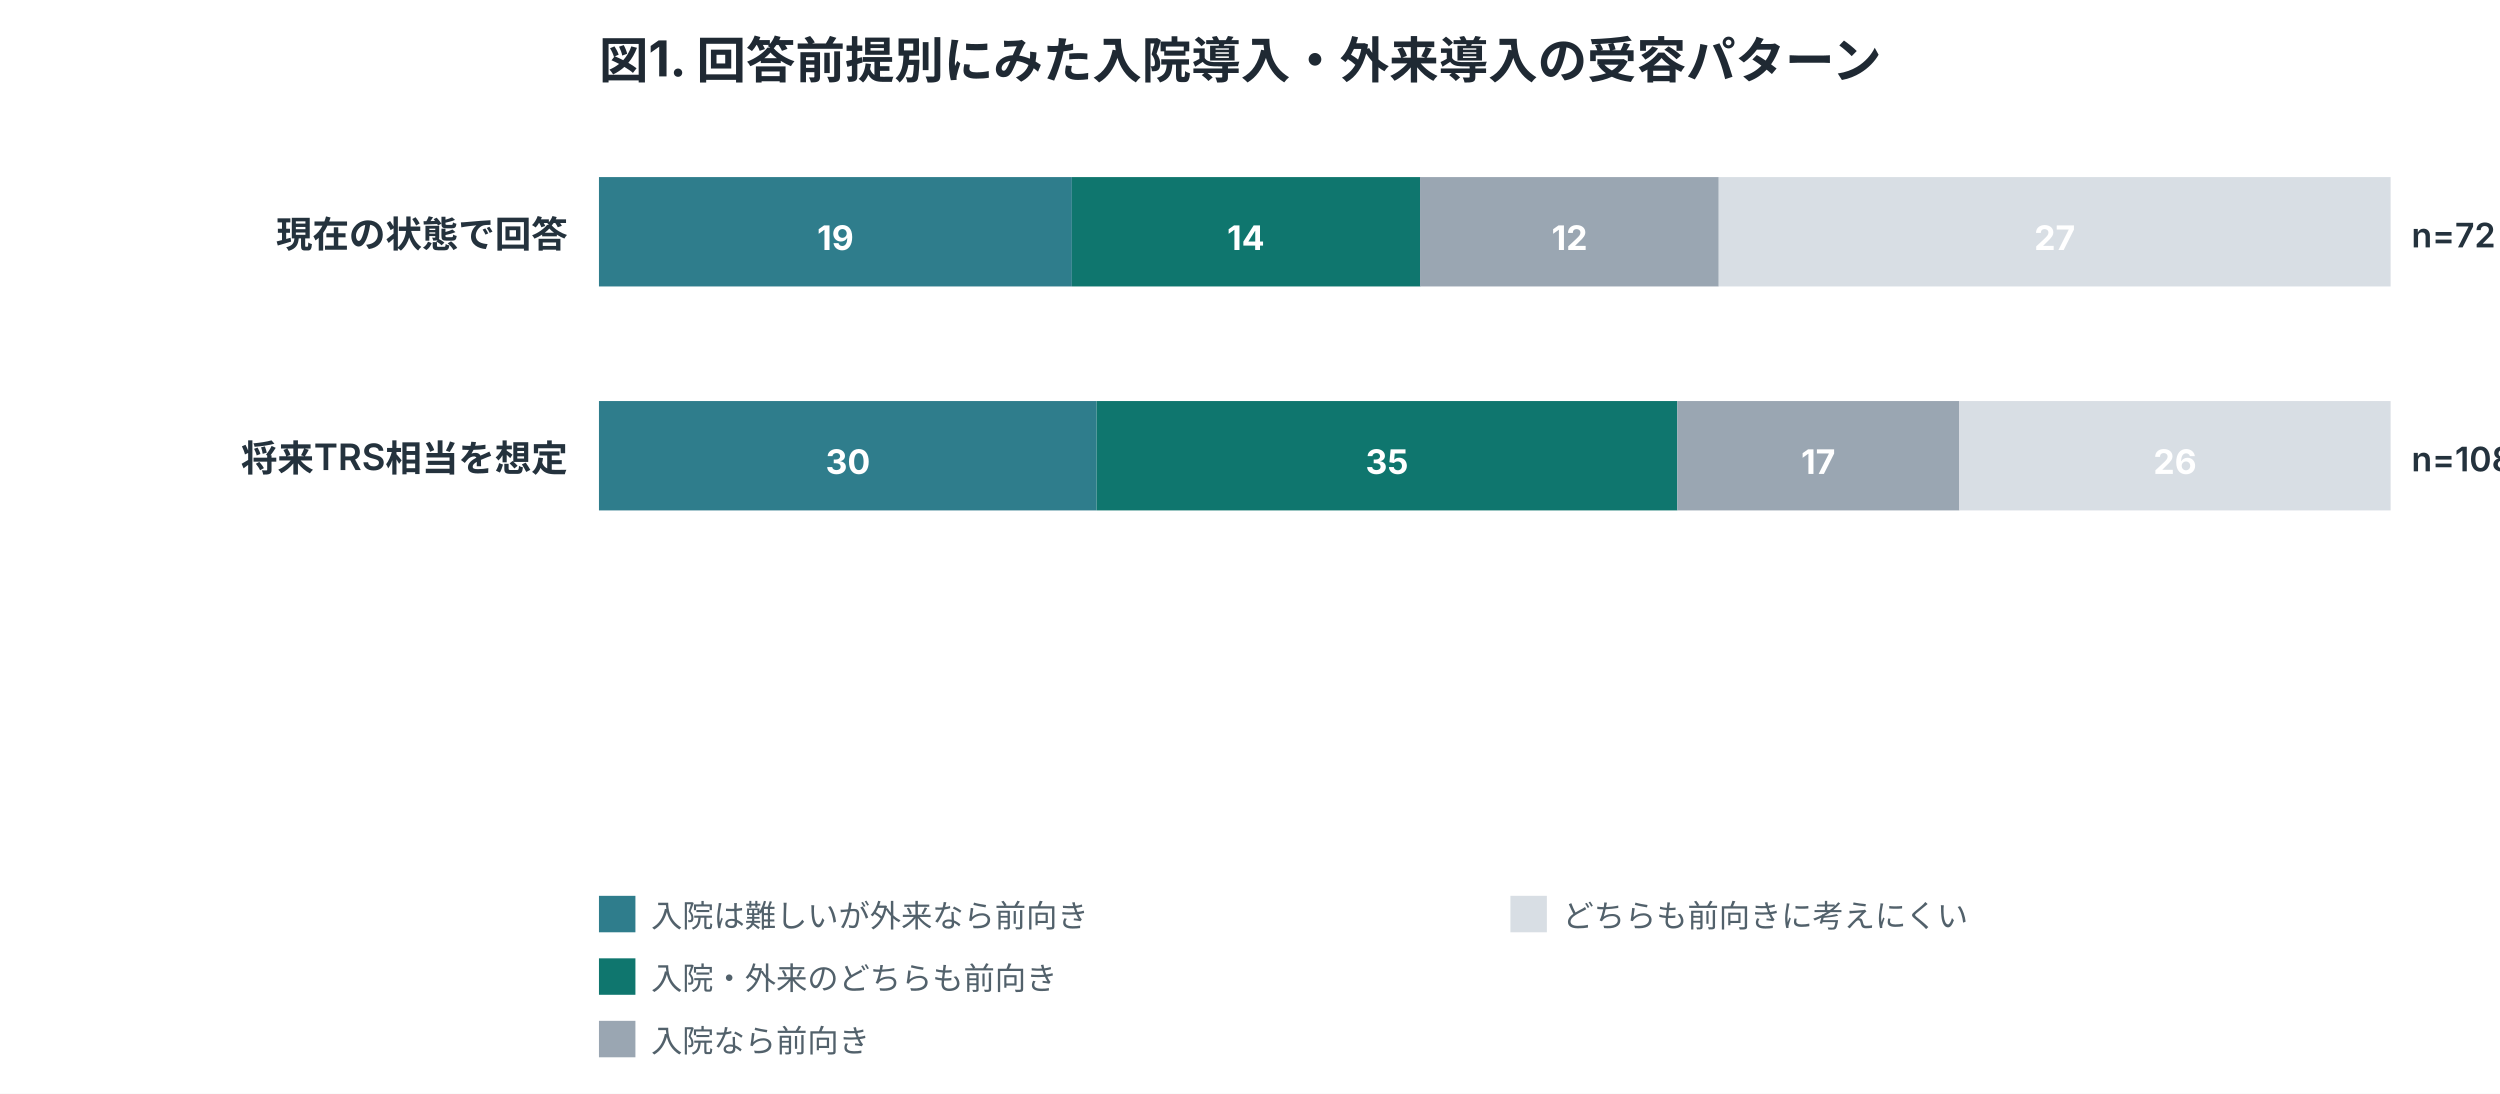
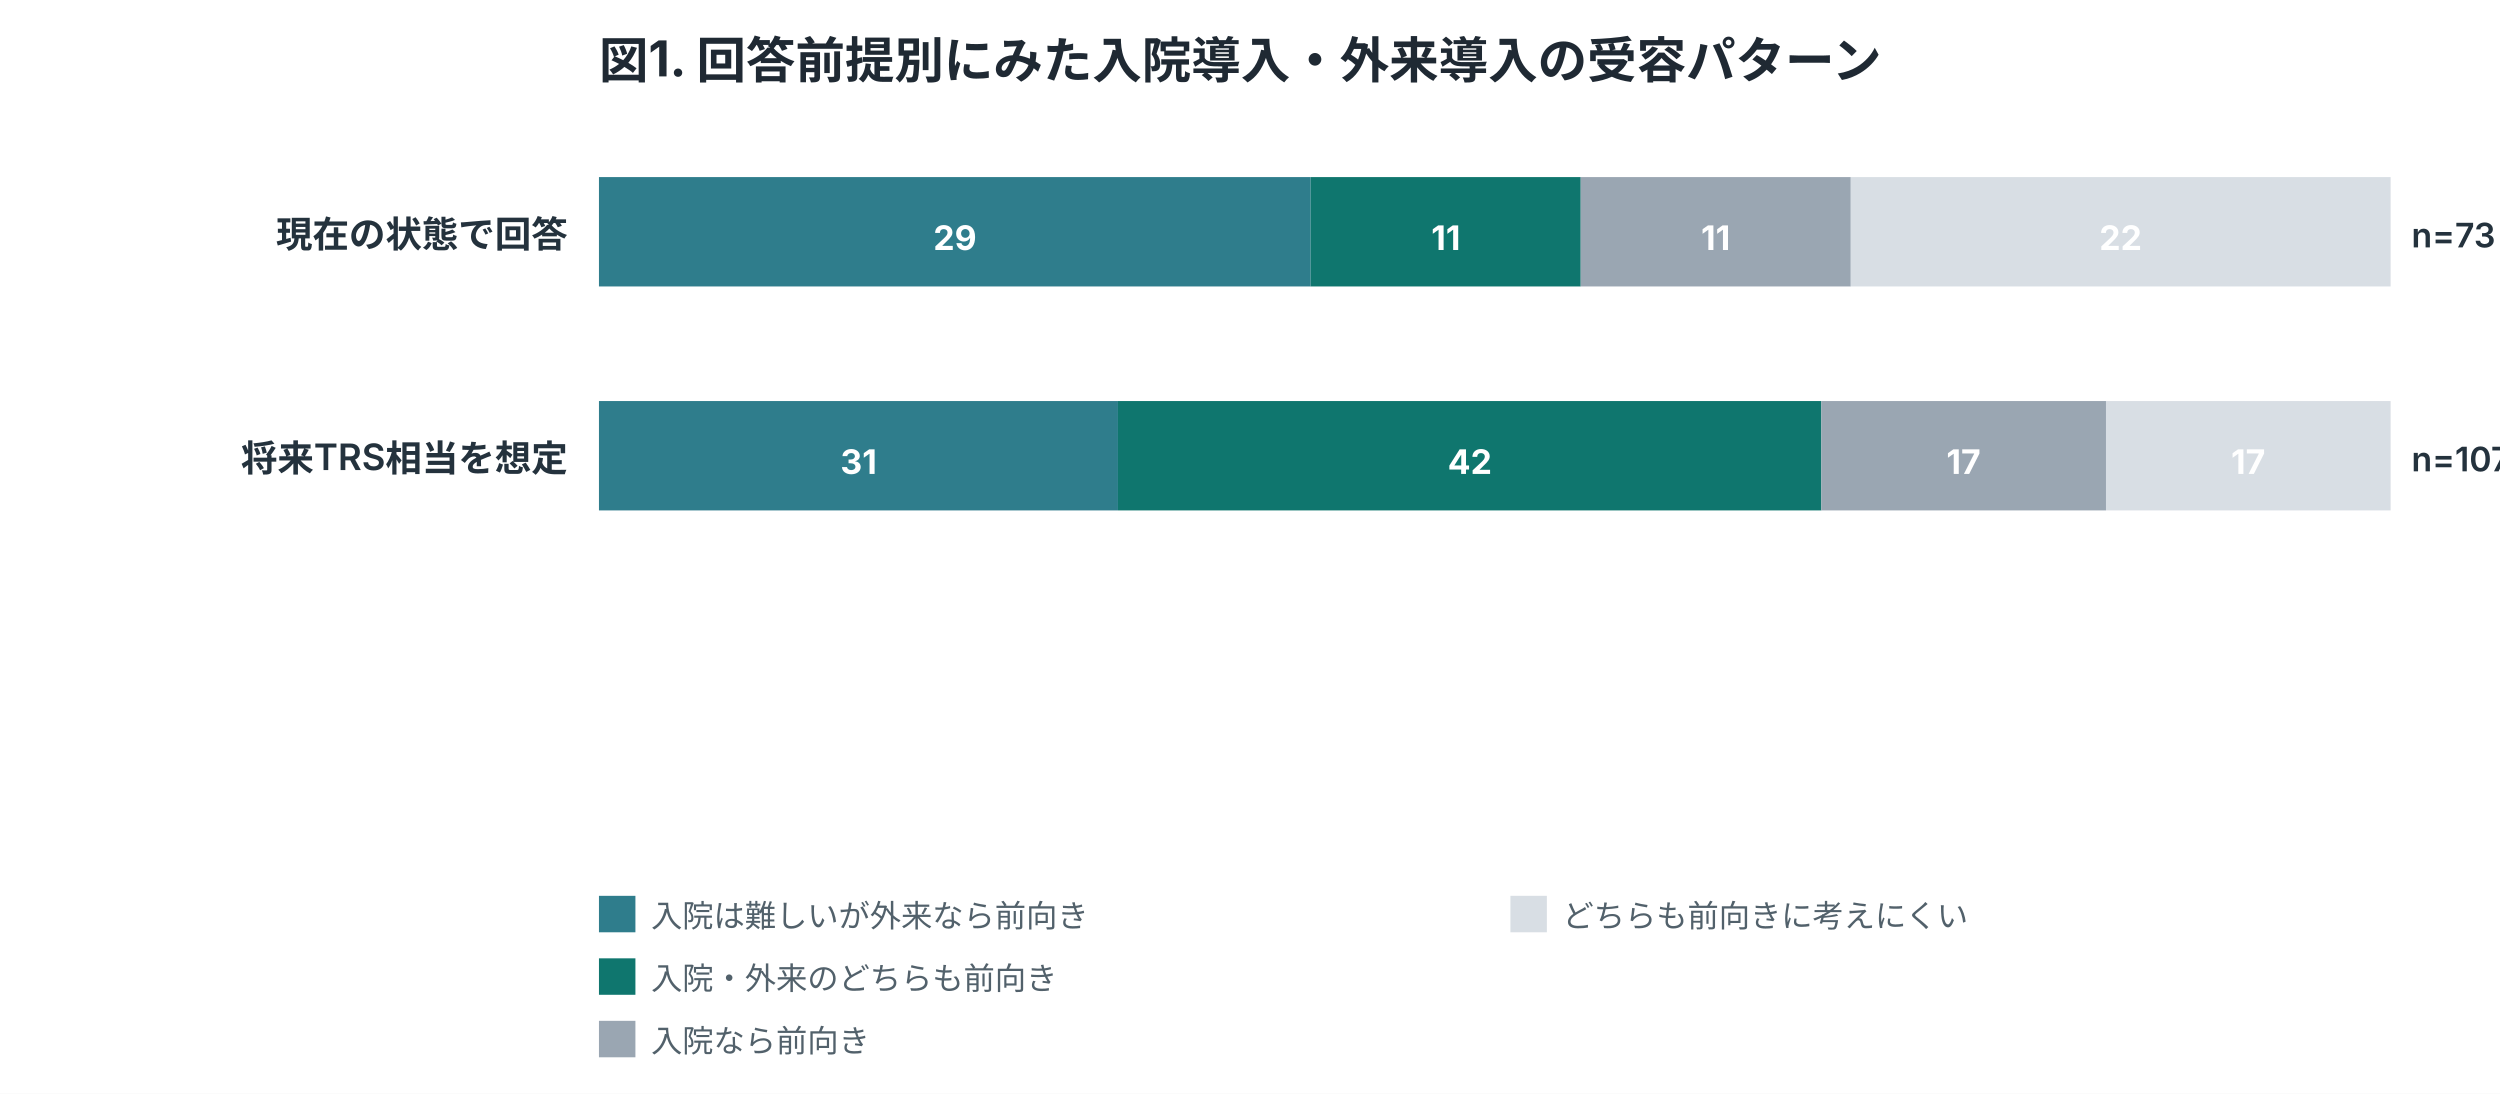
<svg xmlns="http://www.w3.org/2000/svg" width="960" height="420" viewBox="0 0 960 420" role="img">
  <style>
.title{font:700 19px -apple-system,BlinkMacSystemFont,"Segoe UI",sans-serif;fill:#1f2933}
.label{font:600 14px -apple-system,BlinkMacSystemFont,"Segoe UI",sans-serif;fill:#24323d}
.num{font:600 13px -apple-system,BlinkMacSystemFont,"Segoe UI",sans-serif;fill:#24323d}
.axis,.legend,.note{font:12px -apple-system,BlinkMacSystemFont,"Segoe UI",sans-serif;fill:#52616b}
.inside{font:700 13px -apple-system,BlinkMacSystemFont,"Segoe UI",sans-serif;fill:white}
.big{font:700 34px -apple-system,BlinkMacSystemFont,"Segoe UI",sans-serif;fill:#1f2933}
</style>
  <rect width="100%" height="100%" fill="white" />
  <text x="230" y="30" class="title">図1. 回答前提別にみた入院導入・外来導入の受容パターン</text>
  <text x="218" y="95" text-anchor="end" class="label">現在の状態で回答</text>
-   <rect x="230.0" y="68" width="181.6" height="42" fill="#2f7d8c" />
-   <text x="320.8" y="96" text-anchor="middle" class="inside">19</text>
-   <rect x="411.6" y="68" width="133.8" height="42" fill="#0f766e" />
-   <text x="478.4" y="96" text-anchor="middle" class="inside">14</text>
-   <rect x="545.3" y="68" width="114.7" height="42" fill="#9aa6b2" />
-   <text x="602.7" y="96" text-anchor="middle" class="inside">12</text>
-   <rect x="660.0" y="68" width="258.0" height="42" fill="#d8dee4" />
-   <text x="789.0" y="96" text-anchor="middle" class="inside">27</text>
-   <text x="926" y="95" class="num">n=72</text>
+   <rect x="230.0" y="68" width="273.3" height="42" fill="#2f7d8c" />
+   <text x="366.7" y="96" text-anchor="middle" class="inside">29</text>
+   <rect x="503.3" y="68" width="103.7" height="42" fill="#0f766e" />
+   <text x="555.2" y="96" text-anchor="middle" class="inside">11</text>
+   <rect x="607.0" y="68" width="103.7" height="42" fill="#9aa6b2" />
+   <text x="658.8" y="96" text-anchor="middle" class="inside">11</text>
+   <rect x="710.7" y="68" width="207.3" height="42" fill="#d8dee4" />
+   <text x="814.3" y="96" text-anchor="middle" class="inside">22</text>
+   <text x="926" y="95" class="num">n=73</text>
  <text x="218" y="181" text-anchor="end" class="label">将来TRS相当を想定</text>
-   <rect x="230.0" y="154" width="191.1" height="42" fill="#2f7d8c" />
-   <text x="325.6" y="182" text-anchor="middle" class="inside">30</text>
-   <rect x="421.1" y="154" width="223.0" height="42" fill="#0f766e" />
-   <text x="532.6" y="182" text-anchor="middle" class="inside">35</text>
-   <rect x="644.1" y="154" width="108.3" height="42" fill="#9aa6b2" />
-   <text x="698.2" y="182" text-anchor="middle" class="inside">17</text>
-   <rect x="752.4" y="154" width="165.6" height="42" fill="#d8dee4" />
-   <text x="835.2" y="182" text-anchor="middle" class="inside">26</text>
-   <text x="926" y="181" class="num">n=108</text>
+   <rect x="230.0" y="154" width="199.3" height="42" fill="#2f7d8c" />
+   <text x="329.7" y="182" text-anchor="middle" class="inside">31</text>
+   <rect x="429.3" y="154" width="270.1" height="42" fill="#0f766e" />
+   <text x="564.4" y="182" text-anchor="middle" class="inside">42</text>
+   <rect x="699.4" y="154" width="109.3" height="42" fill="#9aa6b2" />
+   <text x="754.0" y="182" text-anchor="middle" class="inside">17</text>
+   <rect x="808.7" y="154" width="109.3" height="42" fill="#d8dee4" />
+   <text x="863.3" y="182" text-anchor="middle" class="inside">17</text>
+   <text x="926" y="181" class="num">n=107</text>
  <rect x="230" y="344" width="14" height="14" fill="#2f7d8c" />
  <text x="250" y="356" class="legend">入院は難しいが外来なら前向き</text>
  <rect x="230" y="368" width="14" height="14" fill="#0f766e" />
  <text x="250" y="380" class="legend">入院・外来のどちらも前向き</text>
  <rect x="230" y="392" width="14" height="14" fill="#9aa6b2" />
  <text x="250" y="404" class="legend">入院なら前向き</text>
  <rect x="580" y="344" width="14" height="14" fill="#d8dee4" />
  <text x="600" y="356" class="legend">どちらも前向きに考えにくい</text>
</svg>
